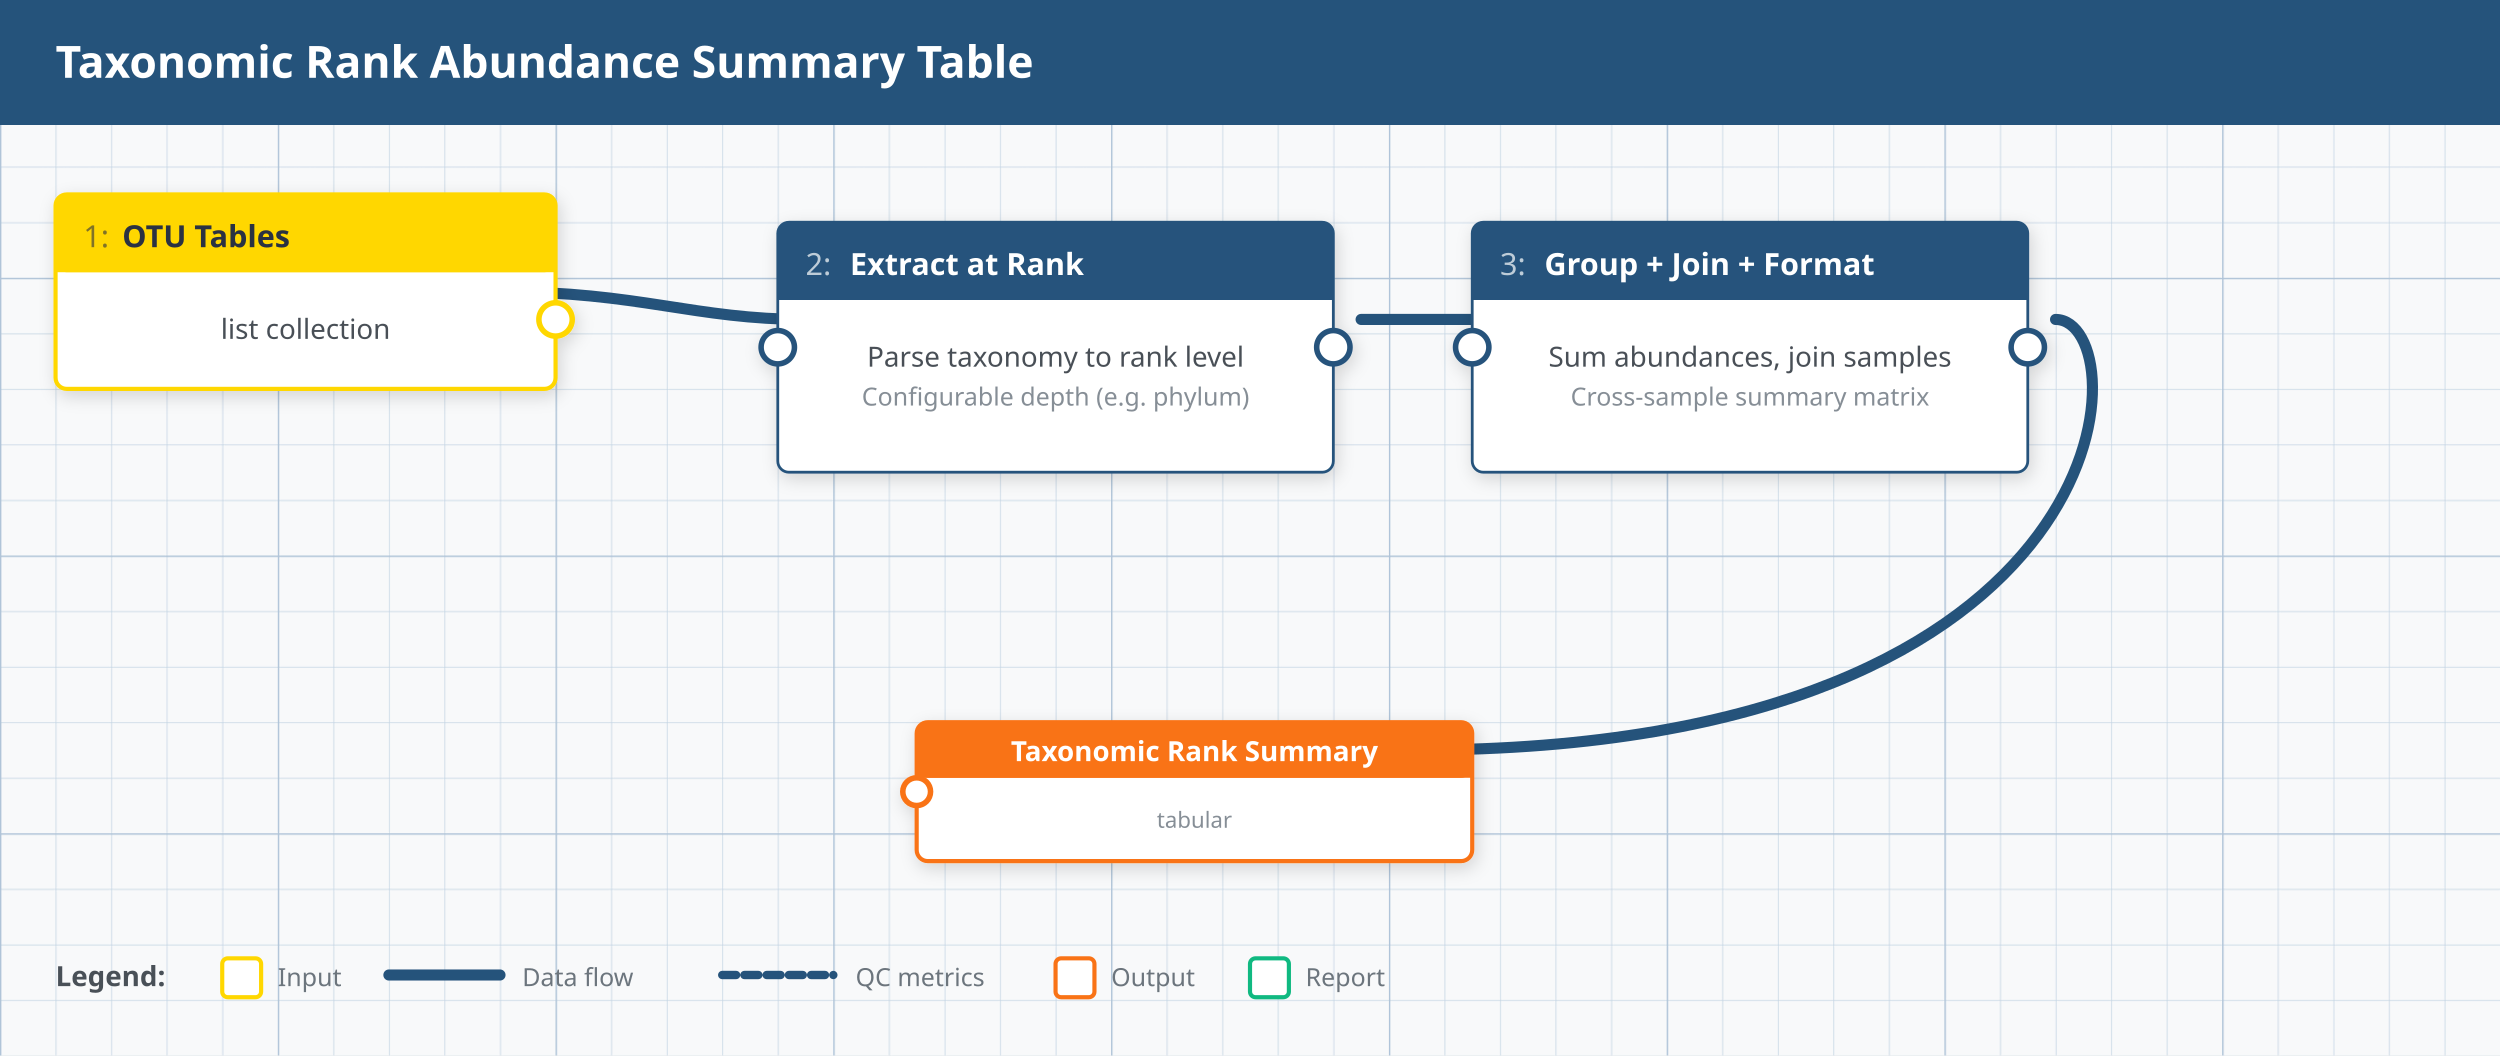
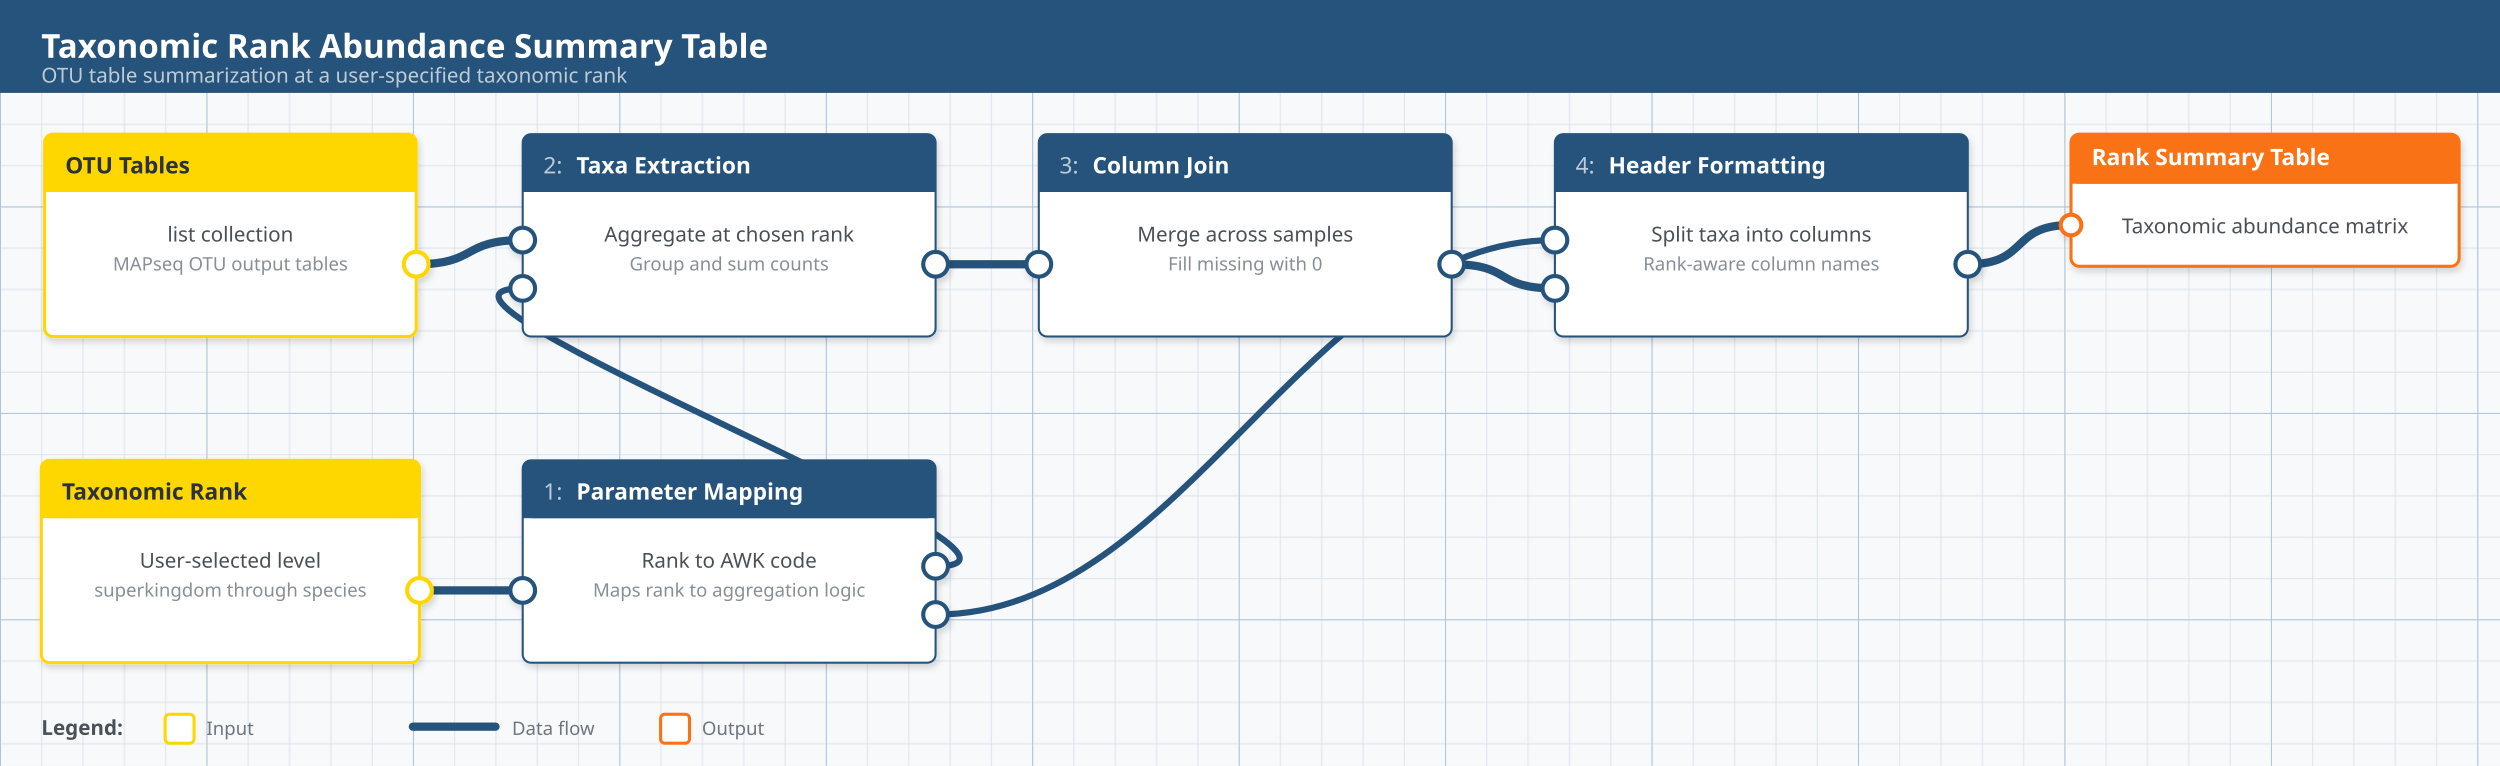
- <svg xmlns="http://www.w3.org/2000/svg" viewBox="0 0 900 380" role="img" aria-label="Taxonomic rank abundance summary table workflow diagram">
+ <svg xmlns="http://www.w3.org/2000/svg" viewBox="0 0 1211 371" aria-label="Taxonomic Rank Abundance Summary Table" role="img">
  <defs>
-     <pattern id="grid" width="20" height="20" patternUnits="userSpaceOnUse">
+     <pattern id="wd-grid" width="20" height="20" patternUnits="userSpaceOnUse">
      <path d="M 20 0 L 0 0 0 20" fill="none" stroke="#c5d5e4" stroke-width="0.5" />
    </pattern>
-     <pattern id="grid-major" width="100" height="100" patternUnits="userSpaceOnUse">
-       <rect width="100" height="100" fill="url(#grid)" />
+     <pattern id="wd-grid-major" width="100" height="100" patternUnits="userSpaceOnUse">
+       <rect width="100" height="100" fill="url(#wd-grid)" />
      <path d="M 100 0 L 0 0 0 100" fill="none" stroke="#b0c4d8" stroke-width="1" />
    </pattern>
-     <style>
-       .connection { stroke: #25537b; stroke-width: 4; fill: none; stroke-linecap: round; }
-       .connection-qc { stroke: #25537b; stroke-width: 3; fill: none; stroke-linecap: round; stroke-dasharray: 5 3; }
-       .connection-secondary { stroke: #25537b; stroke-width: 3; fill: none; stroke-linecap: round; }
-       .node-card { filter: drop-shadow(1px 2px 3px rgba(0,0,0,0.15)); }
-     </style>
+     <filter id="wd-shadow" x="-5%" y="-5%" width="115%" height="115%">
+       <feDropShadow dx="1" dy="2" stdDeviation="1.5" flood-opacity="0.15" />
+     </filter>
  </defs>
-   <rect width="900" height="380" fill="#f8f9fa" />
-   <rect width="900" height="380" fill="url(#grid-major)" />
-   <rect x="0" y="0" width="900" height="45" fill="#25537b" />
+   <rect width="1211" height="371" fill="#f8f9fa" />
+   <rect width="1211" height="371" fill="url(#wd-grid-major)" />
+   <rect x="0" y="0" width="1211" height="45" fill="#25537b" />
  <text x="20" y="28" font-family="system-ui, sans-serif" font-size="16" font-weight="600" fill="white">Taxonomic Rank Abundance Summary Table</text>
-   <path d="M 180 105 C 230 105, 250 115, 290 115" class="connection" />
-   <path d="M 490 115 C 520 115, 520 115, 540 115" class="connection" />
-   <path d="M 740 115 C 770 115, 770 115, 540 115" class="connection" style="opacity:0" />
-   <path d="M 740 115 C 770 115, 770 270, 510 270" class="connection" />
-   <g class="node-card" transform="translate(20,70)">
-     <rect width="180" height="70" rx="4" fill="white" stroke="#ffd700" stroke-width="1.5" />
-     <rect width="180" height="28" rx="4" fill="#ffd700" />
-     <rect x="0" y="24" width="180" height="4" fill="#ffd700" />
-     <text x="10" y="19" font-family="system-ui, sans-serif" font-size="11" fill="rgba(44,49,67,0.6)">1:</text>
-     <text x="24" y="19" font-family="system-ui, sans-serif" font-size="11" font-weight="600" fill="#2C3143">OTU Tables</text>
-     <text x="90" y="52" text-anchor="middle" font-family="system-ui, sans-serif" font-size="10" fill="#495057">list collection</text>
-     <circle cx="180" cy="45" r="6" fill="white" stroke="#ffd700" stroke-width="2" />
+   <text x="20" y="40" font-family="system-ui, sans-serif" font-size="10" fill="rgba(255,255,255,0.7)">OTU table summarization at a user-specified taxonomic rank</text>
+   <path d="M 201.6 128.0 C 231.6 128.0, 223.2 116.3, 253.2 116.3" stroke="#25537b" fill="none" stroke-linecap="round" stroke-width="4" />
+   <path d="M 203.2 286.0 C 233.2 286.0, 223.2 286.0, 253.2 286.0" stroke="#25537b" fill="none" stroke-linecap="round" stroke-width="4" />
+   <path d="M 453.2 274.3 C 533.2 274.3, 173.2 139.7, 253.2 139.7" stroke="#25537b" fill="none" stroke-linecap="round" stroke-width="3" />
+   <path d="M 453.2 297.7 C 573.2 297.7, 633.2 116.3, 753.2 116.3" stroke="#25537b" fill="none" stroke-linecap="round" stroke-width="3" />
+   <path d="M 453.2 128.0 C 483.2 128.0, 473.2 128.0, 503.2 128.0" stroke="#25537b" fill="none" stroke-linecap="round" stroke-width="4" />
+   <path d="M 703.2 128.0 C 733.2 128.0, 723.2 139.7, 753.2 139.7" stroke="#25537b" fill="none" stroke-linecap="round" stroke-width="4" />
+   <path d="M 953.2 128.0 C 983.2 128.0, 973.2 109.0, 1003.2 109.0" stroke="#25537b" fill="none" stroke-linecap="round" stroke-width="4" />
+   <g filter="url(#wd-shadow)" transform="translate(21.6, 65.0)">
+     <rect width="180.0" height="98.0" rx="4" fill="white" stroke="#ffd700" stroke-width="1.5" />
+     <rect width="180.0" height="28" rx="4" fill="#ffd700" />
+     <rect x="0" y="24" width="180.0" height="4" fill="#ffd700" />
+     <text x="10" y="19" font-family="system-ui, sans-serif" font-size="11" font-weight="600" fill="#2C3143">OTU Tables</text>
+     <text x="90.0" y="52" text-anchor="middle" font-family="system-ui, sans-serif" font-size="10" fill="#495057">list collection</text>
+     <text x="90.0" y="66" text-anchor="middle" font-family="system-ui, sans-serif" font-size="9" fill="#868e96">MAPseq OTU output tables</text>
+     <circle cx="180.0" cy="63.0" r="6" fill="white" stroke="#ffd700" stroke-width="2" />
  </g>
-   <g class="node-card" transform="translate(280,80)">
-     <rect width="200" height="90" rx="4" fill="white" stroke="#25537b" stroke-width="1" />
-     <rect width="200" height="28" rx="4" fill="#25537b" />
-     <rect x="0" y="24" width="200" height="4" fill="#25537b" />
+   <g filter="url(#wd-shadow)" transform="translate(20.0, 223.0)">
+     <rect width="183.2" height="98.0" rx="4" fill="white" stroke="#ffd700" stroke-width="1.5" />
+     <rect width="183.2" height="28" rx="4" fill="#ffd700" />
+     <rect x="0" y="24" width="183.2" height="4" fill="#ffd700" />
+     <text x="10" y="19" font-family="system-ui, sans-serif" font-size="11" font-weight="600" fill="#2C3143">Taxonomic Rank</text>
+     <text x="91.6" y="52" text-anchor="middle" font-family="system-ui, sans-serif" font-size="10" fill="#495057">User-selected level</text>
+     <text x="91.6" y="66" text-anchor="middle" font-family="system-ui, sans-serif" font-size="9" fill="#868e96">superkingdom through species</text>
+     <circle cx="183.2" cy="63.0" r="6" fill="white" stroke="#ffd700" stroke-width="2" />
+   </g>
+   <g filter="url(#wd-shadow)" transform="translate(253.2, 223.0)">
+     <rect width="200.0" height="98.0" rx="4" fill="white" stroke="#25537b" stroke-width="1" />
+     <rect width="200.0" height="28" rx="4" fill="#25537b" />
+     <rect x="0" y="24" width="200.0" height="4" fill="#25537b" />
+     <text x="10" y="19" font-family="system-ui, sans-serif" font-size="11" fill="rgba(255,255,255,0.7)">1:</text>
+     <text x="26" y="19" font-family="system-ui, sans-serif" font-size="11" font-weight="600" fill="white">Parameter Mapping</text>
+     <text x="100.0" y="52" text-anchor="middle" font-family="system-ui, sans-serif" font-size="10" fill="#495057">Rank to AWK code</text>
+     <text x="100.0" y="66" text-anchor="middle" font-family="system-ui, sans-serif" font-size="9" fill="#868e96">Maps rank to aggregation logic</text>
+     <circle cx="0.0" cy="63.0" r="6" fill="white" stroke="#25537b" stroke-width="2" />
+     <circle cx="200.0" cy="51.3" r="6" fill="white" stroke="#25537b" stroke-width="2" />
+     <circle cx="200.0" cy="74.7" r="6" fill="white" stroke="#25537b" stroke-width="2" />
+   </g>
+   <g filter="url(#wd-shadow)" transform="translate(253.2, 65.0)">
+     <rect width="200.0" height="98.0" rx="4" fill="white" stroke="#25537b" stroke-width="1" />
+     <rect width="200.0" height="28" rx="4" fill="#25537b" />
+     <rect x="0" y="24" width="200.0" height="4" fill="#25537b" />
    <text x="10" y="19" font-family="system-ui, sans-serif" font-size="11" fill="rgba(255,255,255,0.7)">2:</text>
-     <text x="26" y="19" font-family="system-ui, sans-serif" font-size="11" font-weight="600" fill="white">Extract at Rank</text>
-     <text x="100" y="52" text-anchor="middle" font-family="system-ui, sans-serif" font-size="10" fill="#495057">Parse taxonomy to rank level</text>
-     <text x="100" y="66" text-anchor="middle" font-family="system-ui, sans-serif" font-size="9" fill="#868e96">Configurable depth (e.g. phylum)</text>
-     <circle cx="0" cy="45" r="6" fill="white" stroke="#25537b" stroke-width="2" />
-     <circle cx="200" cy="45" r="6" fill="white" stroke="#25537b" stroke-width="2" />
+     <text x="26" y="19" font-family="system-ui, sans-serif" font-size="11" font-weight="600" fill="white">Taxa Extraction</text>
+     <text x="100.0" y="52" text-anchor="middle" font-family="system-ui, sans-serif" font-size="10" fill="#495057">Aggregate at chosen rank</text>
+     <text x="100.0" y="66" text-anchor="middle" font-family="system-ui, sans-serif" font-size="9" fill="#868e96">Group and sum counts</text>
+     <circle cx="0.0" cy="51.3" r="6" fill="white" stroke="#25537b" stroke-width="2" />
+     <circle cx="0.0" cy="74.7" r="6" fill="white" stroke="#25537b" stroke-width="2" />
+     <circle cx="200.0" cy="63.0" r="6" fill="white" stroke="#25537b" stroke-width="2" />
  </g>
-   <g class="node-card" transform="translate(530,80)">
-     <rect width="200" height="90" rx="4" fill="white" stroke="#25537b" stroke-width="1" />
-     <rect width="200" height="28" rx="4" fill="#25537b" />
-     <rect x="0" y="24" width="200" height="4" fill="#25537b" />
+   <g filter="url(#wd-shadow)" transform="translate(503.2, 65.0)">
+     <rect width="200.0" height="98.0" rx="4" fill="white" stroke="#25537b" stroke-width="1" />
+     <rect width="200.0" height="28" rx="4" fill="#25537b" />
+     <rect x="0" y="24" width="200.0" height="4" fill="#25537b" />
    <text x="10" y="19" font-family="system-ui, sans-serif" font-size="11" fill="rgba(255,255,255,0.7)">3:</text>
-     <text x="26" y="19" font-family="system-ui, sans-serif" font-size="11" font-weight="600" fill="white">Group + Join + Format</text>
-     <text x="100" y="52" text-anchor="middle" font-family="system-ui, sans-serif" font-size="10" fill="#495057">Sum abundances, join samples</text>
-     <text x="100" y="66" text-anchor="middle" font-family="system-ui, sans-serif" font-size="9" fill="#868e96">Cross-sample summary matrix</text>
-     <circle cx="0" cy="45" r="6" fill="white" stroke="#25537b" stroke-width="2" />
-     <circle cx="200" cy="45" r="6" fill="white" stroke="#25537b" stroke-width="2" />
+     <text x="26" y="19" font-family="system-ui, sans-serif" font-size="11" font-weight="600" fill="white">Column Join</text>
+     <text x="100.0" y="52" text-anchor="middle" font-family="system-ui, sans-serif" font-size="10" fill="#495057">Merge across samples</text>
+     <text x="100.0" y="66" text-anchor="middle" font-family="system-ui, sans-serif" font-size="9" fill="#868e96">Fill missing with 0</text>
+     <circle cx="0.0" cy="63.0" r="6" fill="white" stroke="#25537b" stroke-width="2" />
+     <circle cx="200.0" cy="63.0" r="6" fill="white" stroke="#25537b" stroke-width="2" />
  </g>
-   <g class="node-card" transform="translate(330,260)">
-     <rect width="200" height="50" rx="4" fill="white" stroke="#f97316" stroke-width="1.5" />
-     <rect width="200" height="20" rx="4" fill="#f97316" />
-     <rect x="0" y="16" width="200" height="4" fill="#f97316" />
-     <text x="100" y="14" text-anchor="middle" font-family="system-ui, sans-serif" font-size="10" font-weight="600" fill="white">Taxonomic Rank Summary</text>
-     <text x="100" y="38" text-anchor="middle" font-family="system-ui, sans-serif" font-size="8" fill="#868e96">tabular</text>
-     <circle cx="0" cy="25" r="5" fill="white" stroke="#f97316" stroke-width="2" />
+   <g filter="url(#wd-shadow)" transform="translate(753.2, 65.0)">
+     <rect width="200.0" height="98.0" rx="4" fill="white" stroke="#25537b" stroke-width="1" />
+     <rect width="200.0" height="28" rx="4" fill="#25537b" />
+     <rect x="0" y="24" width="200.0" height="4" fill="#25537b" />
+     <text x="10" y="19" font-family="system-ui, sans-serif" font-size="11" fill="rgba(255,255,255,0.7)">4:</text>
+     <text x="26" y="19" font-family="system-ui, sans-serif" font-size="11" font-weight="600" fill="white">Header Formatting</text>
+     <text x="100.0" y="52" text-anchor="middle" font-family="system-ui, sans-serif" font-size="10" fill="#495057">Split taxa into columns</text>
+     <text x="100.0" y="66" text-anchor="middle" font-family="system-ui, sans-serif" font-size="9" fill="#868e96">Rank-aware column names</text>
+     <circle cx="0.0" cy="51.3" r="6" fill="white" stroke="#25537b" stroke-width="2" />
+     <circle cx="0.0" cy="74.7" r="6" fill="white" stroke="#25537b" stroke-width="2" />
+     <circle cx="200.0" cy="63.0" r="6" fill="white" stroke="#25537b" stroke-width="2" />
  </g>
-   <g transform="translate(20,355)">
+   <g filter="url(#wd-shadow)" transform="translate(1003.2, 65.0)">
+     <rect width="188.0" height="64.0" rx="4" fill="white" stroke="#f97316" stroke-width="1.5" />
+     <rect width="188.0" height="24" rx="4" fill="#f97316" />
+     <rect x="0" y="20" width="188.0" height="4" fill="#f97316" />
+     <text x="10" y="15" font-family="system-ui, sans-serif" font-size="11" font-weight="600" fill="white">Rank Summary Table</text>
+     <text x="94.0" y="48" text-anchor="middle" font-family="system-ui, sans-serif" font-size="10" fill="#495057">Taxonomic abundance matrix</text>
+     <circle cx="0.0" cy="44.0" r="5" fill="white" stroke="#f97316" stroke-width="2" />
+   </g>
+   <g transform="translate(20, 356)">
    <text x="0" y="0" font-family="system-ui, sans-serif" font-size="10" font-weight="600" fill="#495057">Legend:</text>
    <rect x="60" y="-10" width="14" height="14" rx="2" fill="white" stroke="#ffd700" stroke-width="1.5" />
    <text x="80" y="0" font-family="system-ui, sans-serif" font-size="9" fill="#6c757d">Input</text>
-     <line x1="120" y1="-4" x2="160" y2="-4" stroke="#25537b" stroke-width="4" stroke-linecap="round" />
-     <text x="168" y="0" font-family="system-ui, sans-serif" font-size="9" fill="#6c757d">Data flow</text>
-     <line x1="240" y1="-4" x2="280" y2="-4" stroke="#25537b" stroke-width="3" stroke-linecap="round" stroke-dasharray="5 3" />
-     <text x="288" y="0" font-family="system-ui, sans-serif" font-size="9" fill="#6c757d">QC metrics</text>
-     <rect x="360" y="-10" width="14" height="14" rx="2" fill="white" stroke="#f97316" stroke-width="1.5" />
-     <text x="380" y="0" font-family="system-ui, sans-serif" font-size="9" fill="#6c757d">Output</text>
-     <rect x="430" y="-10" width="14" height="14" rx="2" fill="white" stroke="#10b981" stroke-width="1.5" />
-     <text x="450" y="0" font-family="system-ui, sans-serif" font-size="9" fill="#6c757d">Report</text>
+     <line x1="180" y1="-4" x2="220" y2="-4" stroke="#25537b" stroke-width="4" stroke-linecap="round" />
+     <text x="228" y="0" font-family="system-ui, sans-serif" font-size="9" fill="#6c757d">Data flow</text>
+     <rect x="300" y="-10" width="14" height="14" rx="2" fill="white" stroke="#f97316" stroke-width="1.5" />
+     <text x="320" y="0" font-family="system-ui, sans-serif" font-size="9" fill="#6c757d">Output</text>
  </g>
</svg>
